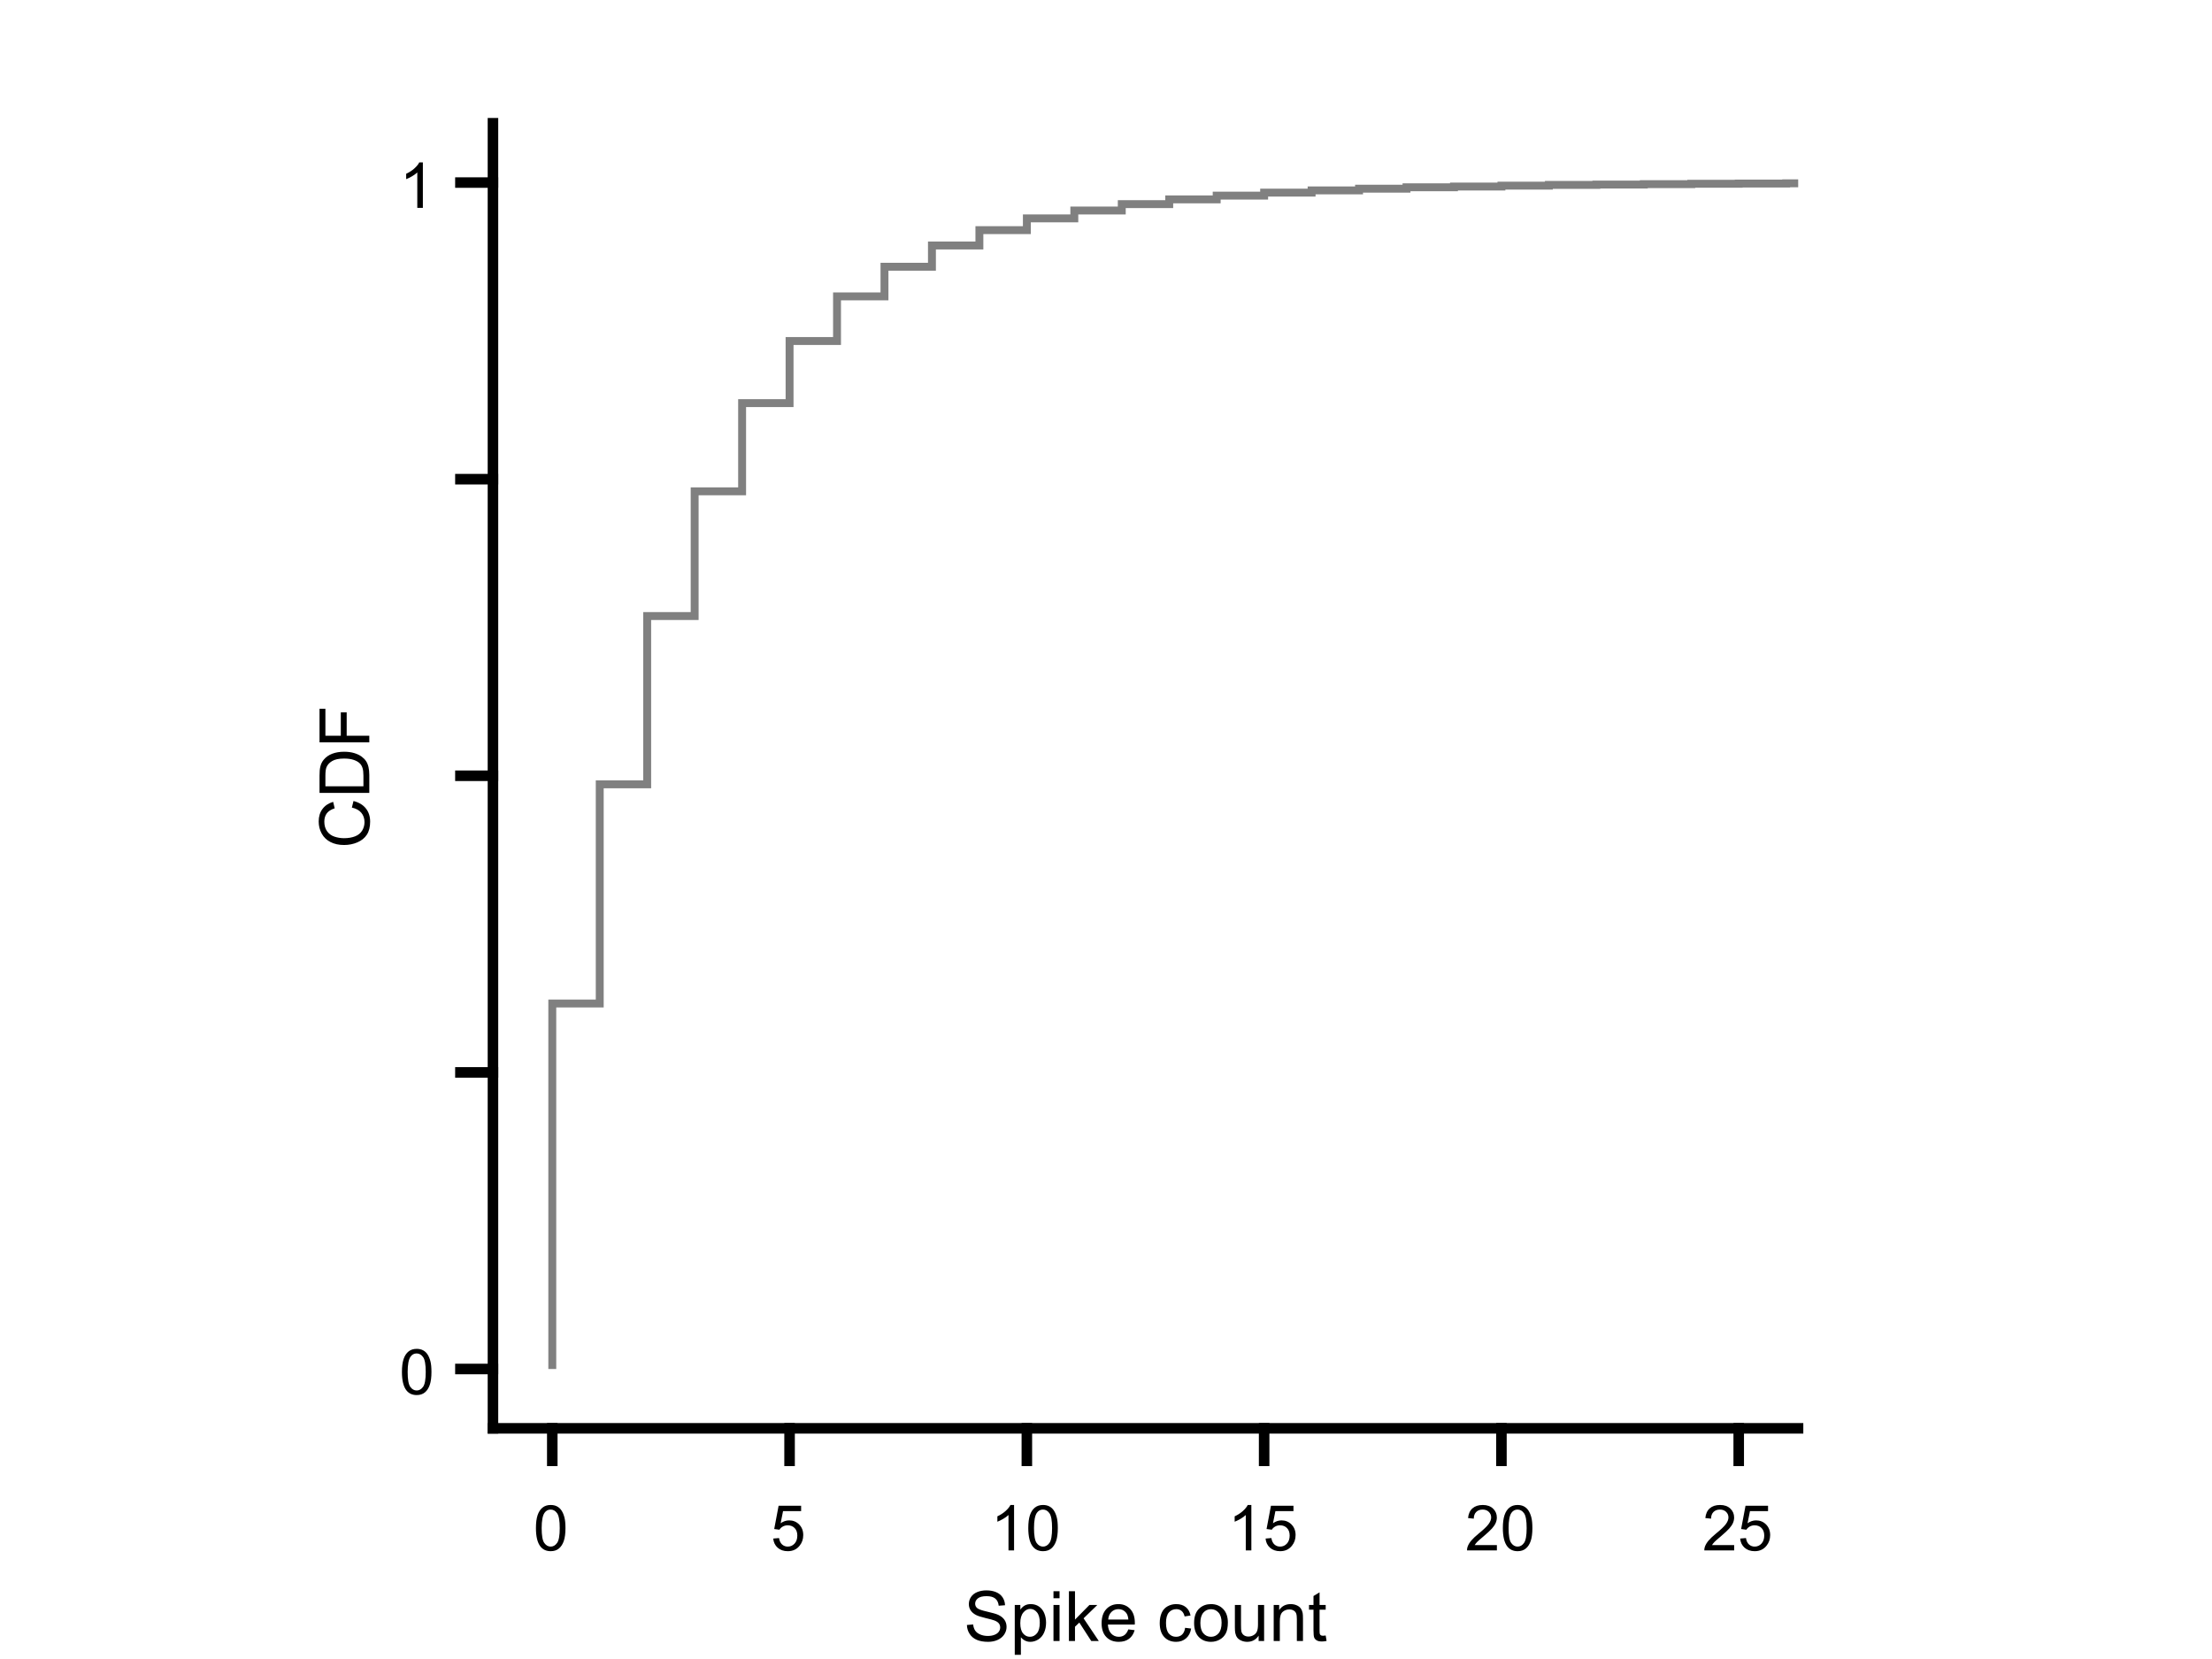
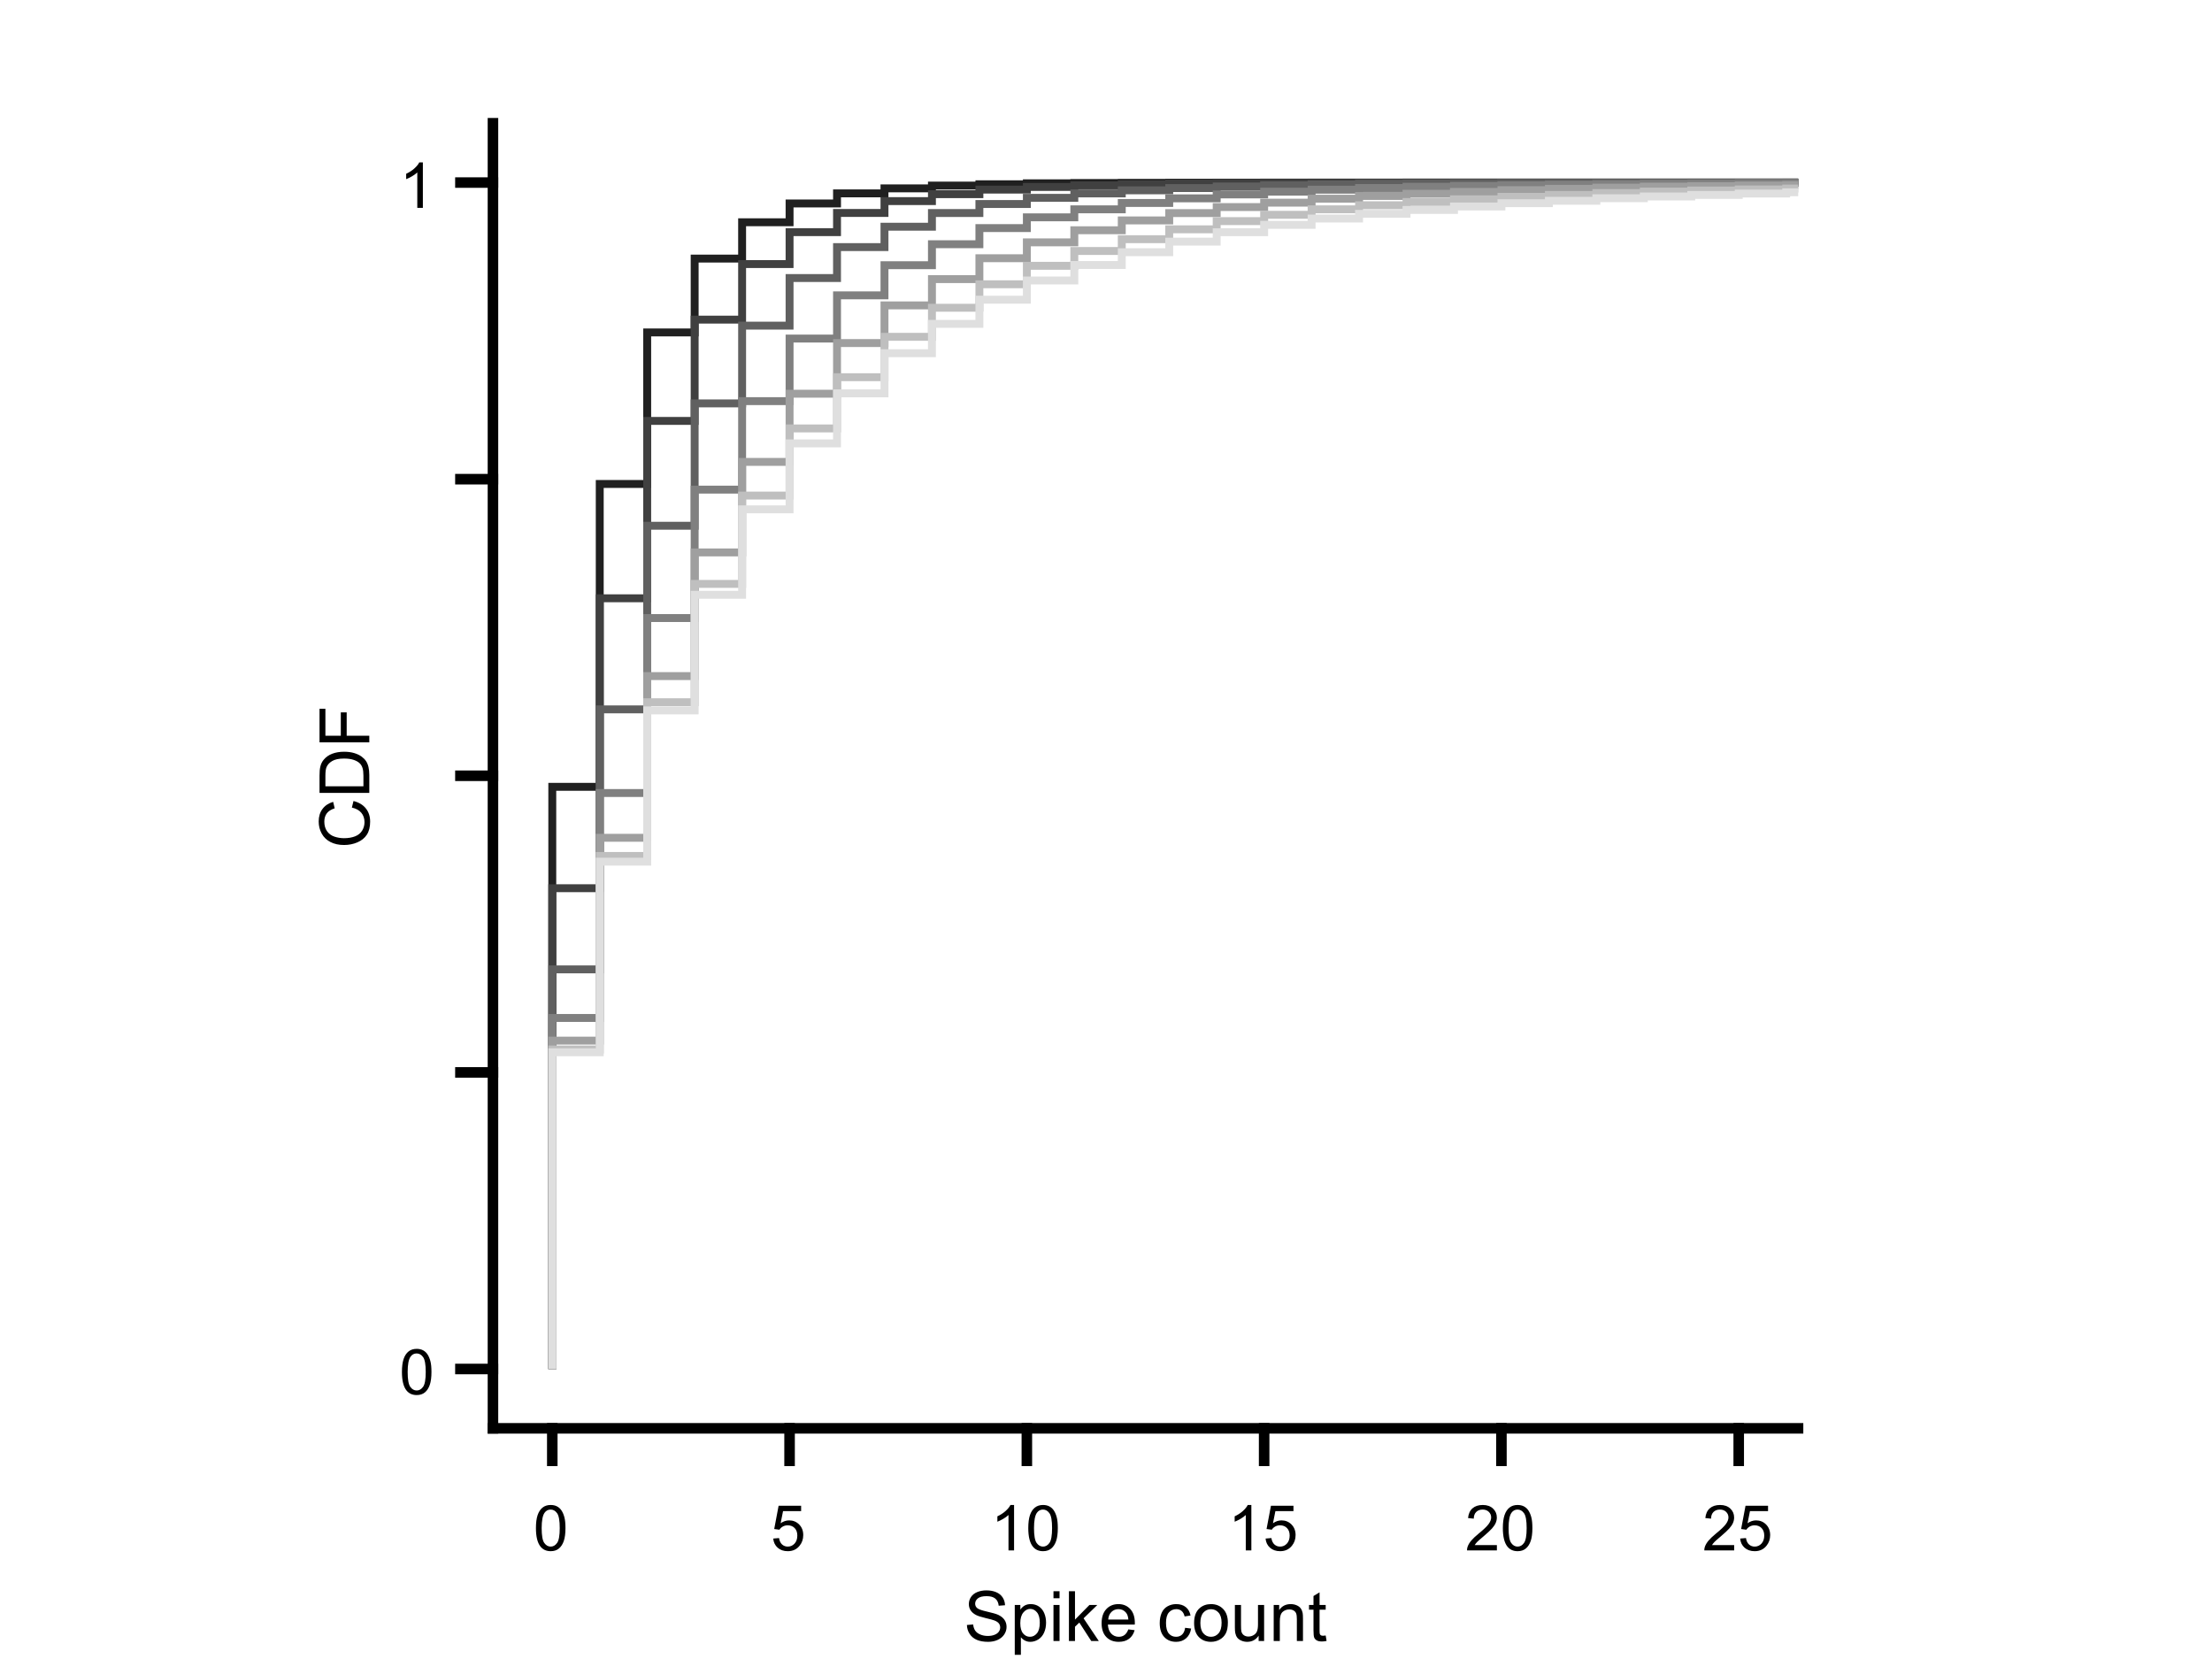
<svg xmlns="http://www.w3.org/2000/svg" style="fill-opacity:1; color-rendering:auto; color-interpolation:auto; text-rendering:auto; stroke:black; stroke-linecap:square; stroke-miterlimit:10; shape-rendering:auto; stroke-opacity:1; fill:black; stroke-dasharray:none; font-weight:normal; stroke-width:1; font-family:'Dialog'; font-style:normal; stroke-linejoin:miter; font-size:12px; stroke-dashoffset:0; image-rendering:auto;" width="700" height="525">
  <defs id="genericDefs" />
  <g>
    <defs id="defs1">
      <clipPath clipPathUnits="userSpaceOnUse" id="clipPath1">
        <path d="M0 0 L700 0 L700 525 L0 525 L0 0 Z" />
      </clipPath>
    </defs>
    <g style="fill:white; stroke:white;">
      <rect x="0" y="0" width="700" style="clip-path:url(#clipPath1); stroke:none;" height="525" />
    </g>
    <g style="fill:white; text-rendering:optimizeSpeed; color-rendering:optimizeSpeed; image-rendering:optimizeSpeed; shape-rendering:crispEdges; stroke:white; color-interpolation:sRGB;">
      <rect x="0" width="700" height="525" y="0" style="stroke:none;" />
    </g>
-     <g style="stroke-linecap:butt; fill:gray; text-rendering:geometricPrecision; color-rendering:optimizeQuality; image-rendering:optimizeQuality; stroke:gray; color-interpolation:linearRGB; stroke-width:2.5;">
-       <path d="M174.773 433.227 L174.773 433.227 L174.773 317.564 L189.791 317.564 L189.791 248.206 L204.809 248.206 L204.809 194.951 L219.827 194.951 L219.827 155.481 L234.845 155.481 L234.845 127.57 L249.864 127.57 L249.864 107.915 L264.882 107.915 L264.882 93.792 L279.9 93.792 L279.9 84.413 L294.918 84.413 L294.918 77.689 L309.936 77.689 L309.936 72.826 L324.955 72.826 L324.955 69.109 L339.973 69.109 L339.973 66.618 L354.991 66.618 L354.991 64.598 L370.009 64.598 L370.009 63.094 L385.027 63.094 L385.027 61.906 L400.045 61.906 L400.045 60.958 L415.064 60.958 L415.064 60.25 L430.082 60.25 L430.082 59.709 L445.1 59.709 L445.1 59.266 L460.118 59.266 L460.118 59.033 L475.136 59.033 L475.136 58.75 L490.154 58.75 L490.154 58.514 L505.173 58.514 L505.173 58.405 L520.191 58.405 L520.191 58.274 L535.209 58.274 L535.209 58.154 L550.227 58.154 L550.227 58.085 L565.245 58.085 L565.245 58.009 L569.049 58.009" style="fill:none; fill-rule:evenodd;" />
+     <g style="stroke-linecap:butt; fill:rgb(32,32,32); text-rendering:geometricPrecision; color-rendering:optimizeQuality; image-rendering:optimizeQuality; stroke:rgb(32,32,32); color-interpolation:linearRGB; stroke-width:2.5;">
+       <path d="M174.773 433.227 L174.773 433.227 L174.773 248.994 L189.791 248.994 L189.791 153.156 L204.809 153.156 L204.809 105.201 L219.827 105.201 L219.827 81.83 L234.845 81.83 L234.845 70.334 L249.864 70.334 L249.864 64.387 L264.882 64.387 L264.882 61.191 L279.9 61.191 L279.9 59.607 L294.918 59.607 L294.918 58.728 L309.936 58.728 L309.936 58.31 L324.955 58.31 L324.955 58.005 L339.973 58.005 L339.973 57.914 L354.991 57.914 L354.991 57.86 L370.009 57.86 L370.009 57.82 L385.027 57.82 L385.027 57.798 L400.045 57.798 L400.045 57.78 L415.064 57.78 L415.064 57.773 L430.082 57.773 L430.082 57.773 L445.1 57.773 L445.1 57.773 L460.118 57.773 L460.118 57.773 L475.136 57.773 L475.136 57.773 L490.154 57.773 L490.154 57.773 L505.173 57.773 L505.173 57.773 L520.191 57.773 L520.191 57.773 L535.209 57.773 L535.209 57.773 L550.227 57.773 L550.227 57.773 L565.245 57.773 L565.245 57.773 L569.049 57.773" style="fill:none; fill-rule:evenodd;" />
+       <path d="M174.773 433.227 L174.773 433.227 L174.773 281.08 L189.791 281.08 L189.791 189.328 L204.809 189.328 L204.809 133.2 L219.827 133.2 L219.827 101.147 L234.845 101.147 L234.845 83.563 L249.864 83.563 L249.864 73.461 L264.882 73.461 L264.882 67.391 L279.9 67.391 L279.9 63.639 L294.918 63.639 L294.918 61.445 L309.936 61.445 L309.936 59.999 L324.955 59.999 L324.955 59.16 L339.973 59.16 L339.973 58.659 L354.991 58.659 L354.991 58.303 L370.009 58.303 L370.009 58.067 L385.027 58.067 L385.027 57.929 L400.045 57.929 L400.045 57.889 L415.064 57.889 L415.064 57.849 L430.082 57.849 L430.082 57.816 L445.1 57.816 L445.1 57.787 L460.118 57.787 L460.118 57.78 L475.136 57.78 L475.136 57.78 L490.154 57.78 L490.154 57.773 L505.173 57.773 L505.173 57.773 L520.191 57.773 L520.191 57.773 L535.209 57.773 L535.209 57.773 L550.227 57.773 L550.227 57.773 L565.245 57.773 L565.245 57.773 L569.049 57.773" style="fill:none; fill-rule:evenodd; stroke:rgb(64,64,64);" />
+       <path d="M174.773 433.227 L174.773 433.227 L174.773 306.764 L189.791 306.764 L189.791 224.483 L204.809 224.483 L204.809 166.375 L219.827 166.375 L219.827 127.657 L234.845 127.657 L234.845 103.051 L249.864 103.051 L249.864 87.984 L264.882 87.984 L264.882 78.194 L279.9 78.194 L279.9 71.747 L294.918 71.747 L294.918 67.413 L309.936 67.413 L309.936 64.562 L324.955 64.562 L324.955 62.604 L339.973 62.604 L339.973 61.209 L354.991 61.209 L354.991 60.228 L370.009 60.228 L370.009 59.516 L385.027 59.516 L385.027 59.011 L400.045 59.011 L400.045 58.619 L415.064 58.619 L415.064 58.354 L430.082 58.354 L430.082 58.151 L445.1 58.151 L445.1 58.034 L460.118 58.034 L460.118 57.944 L475.136 57.944 L475.136 57.889 L490.154 57.889 L490.154 57.845 L505.173 57.845 L505.173 57.816 L520.191 57.816 L520.191 57.802 L535.209 57.802 L535.209 57.791 L550.227 57.791 L550.227 57.787 L565.245 57.787 L565.245 57.776 L569.049 57.776" style="fill:none; fill-rule:evenodd; stroke:rgb(96,96,96);" />
+       <path d="M174.773 433.227 L174.773 433.227 L174.773 322.14 L189.791 322.14 L189.791 250.952 L204.809 250.952 L204.809 195.583 L219.827 195.583 L219.827 154.944 L234.845 154.944 L234.845 126.938 L249.864 126.938 L249.864 107.141 L264.882 107.141 L264.882 93.465 L279.9 93.465 L279.9 83.926 L294.918 83.926 L294.918 77.286 L309.936 77.286 L309.936 72.179 L324.955 72.179 L324.955 68.775 L339.973 68.775 L339.973 66.243 L354.991 66.243 L354.991 64.231 L370.009 64.231 L370.009 62.764 L385.027 62.764 L385.027 61.525 L400.045 61.525 L400.045 60.657 L415.064 60.657 L415.064 60.032 L430.082 60.032 L430.082 59.498 L445.1 59.498 L445.1 59.099 L460.118 59.099 L460.118 58.812 L475.136 58.812 L475.136 58.594 L490.154 58.594 L490.154 58.434 L505.173 58.434 L505.173 58.263 L520.191 58.263 L520.191 58.132 L535.209 58.132 L535.209 58.049 L550.227 58.049 L550.227 57.947 L565.245 57.947 L565.245 57.904 L569.049 57.904" style="fill:none; fill-rule:evenodd; stroke:gray;" />
+       <path d="M174.773 433.227 L174.773 433.227 L174.773 329.311 L189.791 329.311 L189.791 265.122 L204.809 265.122 L204.809 213.952 L219.827 213.952 L219.827 174.817 L234.845 174.817 L234.845 146.171 L249.864 146.171 L249.864 124.591 L264.882 124.591 L264.882 108.561 L279.9 108.561 L279.9 96.643 L294.918 96.643 L294.918 88.325 L309.936 88.325 L309.936 81.718 L324.955 81.718 L324.955 76.694 L339.973 76.694 L339.973 72.862 L354.991 72.862 L354.991 69.752 L370.009 69.752 L370.009 67.435 L385.027 67.435 L385.027 65.528 L400.045 65.528 L400.045 64.133 L415.064 64.133 L415.064 62.876 L430.082 62.876 L430.082 62.012 L445.1 62.012 L445.1 61.311 L460.118 61.311 L460.118 60.744 L475.136 60.744 L475.136 60.177 L490.154 60.177 L490.154 59.745 L505.173 59.745 L505.173 59.371 L520.191 59.371 L520.191 59.066 L535.209 59.066 L535.209 58.895 L550.227 58.895 L550.227 58.699 L565.245 58.699 L565.245 58.546 L569.049 58.546" style="fill:none; fill-rule:evenodd; stroke:rgb(159,159,159);" />
+       <path d="M174.773 433.227 L174.773 433.227 L174.773 332.115 L189.791 332.115 L189.791 270.873 L204.809 270.873 L204.809 222.223 L219.827 222.223 L219.827 184.78 L234.845 184.78 L234.845 156.822 L249.864 156.822 L249.864 135.576 L264.882 135.576 L264.882 119.368 L279.9 119.368 L279.9 106.589 L294.918 106.589 L294.918 97.392 L309.936 97.392 L309.936 89.96 L324.955 89.96 L324.955 84.115 L339.973 84.115 L339.973 79.426 L354.991 79.426 L354.991 75.692 L370.009 75.692 L370.009 72.568 L385.027 72.568 L385.027 69.974 L400.045 69.974 L400.045 67.973 L415.064 67.973 L415.064 66.24 L430.082 66.24 L430.082 64.95 L445.1 64.95 L445.1 63.919 L460.118 63.919 L460.118 63.058 L475.136 63.058 L475.136 62.288 L490.154 62.288 L490.154 61.692 L505.173 61.692 L505.173 61.1 L520.191 61.1 L520.191 60.631 L535.209 60.631 L535.209 60.283 L550.227 60.283 L550.227 59.952 L565.245 59.952 L565.245 59.665 L569.049 59.665" style="fill:none; fill-rule:evenodd; stroke:rgb(191,191,191);" />
+       <path d="M174.773 433.227 L174.773 433.227 L174.773 332.998 L189.791 332.998 L189.791 272.681 L204.809 272.681 L204.809 224.81 L219.827 224.81 L219.827 188.224 L234.845 188.224 L234.845 161.184 L249.864 161.184 L249.864 140.305 L264.882 140.305 L264.882 124.475 L279.9 124.475 L279.9 111.772 L294.918 111.772 L294.918 102.484 L309.936 102.484 L309.936 94.838 L324.955 94.838 L324.955 88.761 L339.973 88.761 L339.973 83.857 L354.991 83.857 L354.991 79.811 L370.009 79.811 L370.009 76.469 L385.027 76.469 L385.027 73.476 L400.045 73.476 L400.045 71.155 L415.064 71.155 L415.064 69.153 L430.082 69.153 L430.082 67.667 L445.1 67.667 L445.1 66.44 L460.118 66.44 L460.118 65.343 L475.136 65.343 L475.136 64.297 L490.154 64.297 L490.154 63.537 L505.173 63.537 L505.173 62.727 L520.191 62.727 L520.191 62.175 L535.209 62.175 L535.209 61.692 L550.227 61.692 L550.227 61.245 L565.245 61.245 L565.245 60.842 L569.049 60.842" style="fill:none; fill-rule:evenodd; stroke:rgb(223,223,223);" />
    </g>
    <g style="text-rendering:geometricPrecision; stroke-width:3.333; color-interpolation:linearRGB; color-rendering:optimizeQuality; image-rendering:optimizeQuality; stroke-linejoin:round;">
      <line y2="452" style="fill:none;" x1="156" x2="569" y1="452" />
      <line y2="462.3" style="fill:none;" x1="174.773" x2="174.773" y1="452" />
      <line y2="462.3" style="fill:none;" x1="249.864" x2="249.864" y1="452" />
      <line y2="462.3" style="fill:none;" x1="324.955" x2="324.955" y1="452" />
      <line y2="462.3" style="fill:none;" x1="400.045" x2="400.045" y1="452" />
      <line y2="462.3" style="fill:none;" x1="475.136" x2="475.136" y1="452" />
      <line y2="462.3" style="fill:none;" x1="550.227" x2="550.227" y1="452" />
    </g>
    <g transform="translate(174.7727,469.6333)" style="font-size:20px; text-rendering:geometricPrecision; color-rendering:optimizeQuality; image-rendering:optimizeQuality; font-family:'SansSerif'; color-interpolation:linearRGB;">
      <path style="stroke:none;" d="M-5.172 13.938 Q-5.172 11.406 -4.648 9.852 Q-4.125 8.297 -3.094 7.461 Q-2.062 6.625 -0.5 6.625 Q0.656 6.625 1.523 7.086 Q2.391 7.547 2.953 8.422 Q3.516 9.297 3.844 10.555 Q4.172 11.812 4.172 13.938 Q4.172 16.453 3.648 18 Q3.125 19.547 2.102 20.398 Q1.078 21.25 -0.5 21.25 Q-2.578 21.25 -3.75 19.766 Q-5.172 17.969 -5.172 13.938 ZM-3.359 13.938 Q-3.359 17.469 -2.539 18.633 Q-1.719 19.797 -0.5 19.797 Q0.703 19.797 1.531 18.625 Q2.359 17.453 2.359 13.938 Q2.359 10.406 1.531 9.242 Q0.703 8.078 -0.516 8.078 Q-1.734 8.078 -2.453 9.109 Q-3.359 10.406 -3.359 13.938 Z" />
    </g>
    <g transform="translate(249.8636,469.6333)" style="font-size:20px; text-rendering:geometricPrecision; color-rendering:optimizeQuality; image-rendering:optimizeQuality; font-family:'SansSerif'; color-interpolation:linearRGB;">
      <path style="stroke:none;" d="M-5.172 17.25 L-3.328 17.094 Q-3.125 18.438 -2.375 19.117 Q-1.625 19.797 -0.562 19.797 Q0.703 19.797 1.578 18.844 Q2.453 17.891 2.453 16.297 Q2.453 14.797 1.609 13.93 Q0.766 13.062 -0.594 13.062 Q-1.453 13.062 -2.133 13.445 Q-2.812 13.828 -3.203 14.453 L-4.859 14.234 L-3.469 6.875 L3.656 6.875 L3.656 8.562 L-2.062 8.562 L-2.828 12.406 Q-1.547 11.5 -0.125 11.5 Q1.75 11.5 3.039 12.805 Q4.328 14.109 4.328 16.141 Q4.328 18.094 3.188 19.5 Q1.812 21.25 -0.562 21.25 Q-2.516 21.25 -3.758 20.156 Q-5 19.062 -5.172 17.25 Z" />
    </g>
    <g transform="translate(324.9546,469.6333)" style="font-size:20px; text-rendering:geometricPrecision; color-rendering:optimizeQuality; image-rendering:optimizeQuality; font-family:'SansSerif'; color-interpolation:linearRGB;">
      <path style="stroke:none;" d="M-4.047 21 L-5.812 21 L-5.812 9.797 Q-6.438 10.406 -7.469 11.008 Q-8.5 11.609 -9.328 11.922 L-9.328 10.219 Q-7.844 9.531 -6.742 8.539 Q-5.641 7.547 -5.188 6.625 L-4.047 6.625 L-4.047 21 ZM0.451 13.938 Q0.451 11.406 0.975 9.852 Q1.498 8.297 2.529 7.461 Q3.561 6.625 5.123 6.625 Q6.279 6.625 7.146 7.086 Q8.014 7.547 8.576 8.422 Q9.139 9.297 9.467 10.555 Q9.795 11.812 9.795 13.938 Q9.795 16.453 9.271 18 Q8.748 19.547 7.725 20.398 Q6.701 21.25 5.123 21.25 Q3.045 21.25 1.873 19.766 Q0.451 17.969 0.451 13.938 ZM2.264 13.938 Q2.264 17.469 3.084 18.633 Q3.904 19.797 5.123 19.797 Q6.326 19.797 7.154 18.625 Q7.982 17.453 7.982 13.938 Q7.982 10.406 7.154 9.242 Q6.326 8.078 5.107 8.078 Q3.889 8.078 3.17 9.109 Q2.264 10.406 2.264 13.938 Z" />
    </g>
    <g transform="translate(400.0454,469.6333)" style="font-size:20px; text-rendering:geometricPrecision; color-rendering:optimizeQuality; image-rendering:optimizeQuality; font-family:'SansSerif'; color-interpolation:linearRGB;">
      <path style="stroke:none;" d="M-4.047 21 L-5.812 21 L-5.812 9.797 Q-6.438 10.406 -7.469 11.008 Q-8.5 11.609 -9.328 11.922 L-9.328 10.219 Q-7.844 9.531 -6.742 8.539 Q-5.641 7.547 -5.188 6.625 L-4.047 6.625 L-4.047 21 ZM0.451 17.25 L2.295 17.094 Q2.498 18.438 3.248 19.117 Q3.998 19.797 5.061 19.797 Q6.326 19.797 7.201 18.844 Q8.076 17.891 8.076 16.297 Q8.076 14.797 7.232 13.93 Q6.389 13.062 5.029 13.062 Q4.17 13.062 3.49 13.445 Q2.811 13.828 2.42 14.453 L0.764 14.234 L2.154 6.875 L9.279 6.875 L9.279 8.562 L3.561 8.562 L2.795 12.406 Q4.076 11.5 5.498 11.5 Q7.373 11.5 8.662 12.805 Q9.951 14.109 9.951 16.141 Q9.951 18.094 8.81 19.5 Q7.436 21.25 5.061 21.25 Q3.107 21.25 1.865 20.156 Q0.623 19.062 0.451 17.25 Z" />
    </g>
    <g transform="translate(475.1364,469.6333)" style="font-size:20px; text-rendering:geometricPrecision; color-rendering:optimizeQuality; image-rendering:optimizeQuality; font-family:'SansSerif'; color-interpolation:linearRGB;">
      <path style="stroke:none;" d="M-1.438 19.312 L-1.438 21 L-10.891 21 Q-10.906 20.359 -10.688 19.781 Q-10.328 18.812 -9.531 17.875 Q-8.734 16.938 -7.234 15.703 Q-4.891 13.797 -4.07 12.68 Q-3.25 11.562 -3.25 10.562 Q-3.25 9.516 -4 8.797 Q-4.75 8.078 -5.953 8.078 Q-7.219 8.078 -7.984 8.844 Q-8.75 9.609 -8.75 10.953 L-10.562 10.766 Q-10.375 8.75 -9.164 7.688 Q-7.953 6.625 -5.906 6.625 Q-3.859 6.625 -2.656 7.766 Q-1.453 8.906 -1.453 10.594 Q-1.453 11.453 -1.805 12.289 Q-2.156 13.125 -2.969 14.039 Q-3.781 14.953 -5.672 16.562 Q-7.266 17.891 -7.711 18.359 Q-8.156 18.828 -8.453 19.312 L-1.438 19.312 ZM0.451 13.938 Q0.451 11.406 0.975 9.852 Q1.498 8.297 2.529 7.461 Q3.561 6.625 5.123 6.625 Q6.279 6.625 7.146 7.086 Q8.014 7.547 8.576 8.422 Q9.139 9.297 9.467 10.555 Q9.795 11.812 9.795 13.938 Q9.795 16.453 9.271 18 Q8.748 19.547 7.725 20.398 Q6.701 21.25 5.123 21.25 Q3.045 21.25 1.873 19.766 Q0.451 17.969 0.451 13.938 ZM2.264 13.938 Q2.264 17.469 3.084 18.633 Q3.904 19.797 5.123 19.797 Q6.326 19.797 7.154 18.625 Q7.982 17.453 7.982 13.938 Q7.982 10.406 7.154 9.242 Q6.326 8.078 5.107 8.078 Q3.889 8.078 3.17 9.109 Q2.264 10.406 2.264 13.938 Z" />
    </g>
    <g transform="translate(550.2273,469.6333)" style="font-size:20px; text-rendering:geometricPrecision; color-rendering:optimizeQuality; image-rendering:optimizeQuality; font-family:'SansSerif'; color-interpolation:linearRGB;">
      <path style="stroke:none;" d="M-1.438 19.312 L-1.438 21 L-10.891 21 Q-10.906 20.359 -10.688 19.781 Q-10.328 18.812 -9.531 17.875 Q-8.734 16.938 -7.234 15.703 Q-4.891 13.797 -4.07 12.68 Q-3.25 11.562 -3.25 10.562 Q-3.25 9.516 -4 8.797 Q-4.75 8.078 -5.953 8.078 Q-7.219 8.078 -7.984 8.844 Q-8.75 9.609 -8.75 10.953 L-10.562 10.766 Q-10.375 8.75 -9.164 7.688 Q-7.953 6.625 -5.906 6.625 Q-3.859 6.625 -2.656 7.766 Q-1.453 8.906 -1.453 10.594 Q-1.453 11.453 -1.805 12.289 Q-2.156 13.125 -2.969 14.039 Q-3.781 14.953 -5.672 16.562 Q-7.266 17.891 -7.711 18.359 Q-8.156 18.828 -8.453 19.312 L-1.438 19.312 ZM0.451 17.25 L2.295 17.094 Q2.498 18.438 3.248 19.117 Q3.998 19.797 5.061 19.797 Q6.326 19.797 7.201 18.844 Q8.076 17.891 8.076 16.297 Q8.076 14.797 7.232 13.93 Q6.389 13.062 5.029 13.062 Q4.17 13.062 3.49 13.445 Q2.811 13.828 2.42 14.453 L0.764 14.234 L2.154 6.875 L9.279 6.875 L9.279 8.562 L3.561 8.562 L2.795 12.406 Q4.076 11.5 5.498 11.5 Q7.373 11.5 8.662 12.805 Q9.951 14.109 9.951 16.141 Q9.951 18.094 8.81 19.5 Q7.436 21.25 5.061 21.25 Q3.107 21.25 1.865 20.156 Q0.623 19.062 0.451 17.25 Z" />
    </g>
    <g transform="translate(362.5002,496.3)" style="font-size:22px; text-rendering:geometricPrecision; color-rendering:optimizeQuality; image-rendering:optimizeQuality; font-family:'SansSerif'; color-interpolation:linearRGB;">
      <path style="stroke:none;" d="M-56.516 17.938 L-54.547 17.766 Q-54.406 18.953 -53.898 19.711 Q-53.391 20.469 -52.312 20.938 Q-51.234 21.406 -49.891 21.406 Q-48.703 21.406 -47.789 21.047 Q-46.875 20.688 -46.43 20.07 Q-45.984 19.453 -45.984 18.719 Q-45.984 17.984 -46.414 17.43 Q-46.844 16.875 -47.828 16.5 Q-48.469 16.25 -50.641 15.734 Q-52.812 15.219 -53.672 14.75 Q-54.797 14.156 -55.352 13.281 Q-55.906 12.406 -55.906 11.328 Q-55.906 10.125 -55.234 9.094 Q-54.562 8.062 -53.258 7.523 Q-51.953 6.984 -50.359 6.984 Q-48.609 6.984 -47.273 7.547 Q-45.938 8.109 -45.219 9.203 Q-44.5 10.297 -44.453 11.688 L-46.453 11.844 Q-46.609 10.344 -47.539 9.578 Q-48.469 8.812 -50.281 8.812 Q-52.172 8.812 -53.039 9.508 Q-53.906 10.203 -53.906 11.188 Q-53.906 12.031 -53.281 12.578 Q-52.688 13.125 -50.148 13.703 Q-47.609 14.281 -46.656 14.703 Q-45.281 15.344 -44.625 16.312 Q-43.969 17.281 -43.969 18.547 Q-43.969 19.812 -44.695 20.922 Q-45.422 22.031 -46.766 22.648 Q-48.109 23.266 -49.797 23.266 Q-51.938 23.266 -53.383 22.641 Q-54.828 22.016 -55.648 20.766 Q-56.469 19.516 -56.516 17.938 ZM-41.373 27.375 L-41.373 11.594 L-39.607 11.594 L-39.607 13.078 Q-38.998 12.203 -38.209 11.766 Q-37.42 11.328 -36.31 11.328 Q-34.842 11.328 -33.725 12.086 Q-32.607 12.844 -32.037 14.211 Q-31.467 15.578 -31.467 17.203 Q-31.467 18.953 -32.1 20.359 Q-32.732 21.766 -33.928 22.516 Q-35.123 23.266 -36.451 23.266 Q-37.404 23.266 -38.178 22.852 Q-38.951 22.438 -39.435 21.812 L-39.435 27.375 L-41.373 27.375 ZM-39.623 17.359 Q-39.623 19.562 -38.732 20.617 Q-37.842 21.672 -36.576 21.672 Q-35.279 21.672 -34.365 20.578 Q-33.451 19.484 -33.451 17.203 Q-33.451 15.016 -34.35 13.93 Q-35.248 12.844 -36.482 12.844 Q-37.717 12.844 -38.67 14 Q-39.623 15.156 -39.623 17.359 ZM-29.122 9.469 L-29.122 7.25 L-27.2 7.25 L-27.2 9.469 L-29.122 9.469 ZM-29.122 23 L-29.122 11.594 L-27.2 11.594 L-27.2 23 L-29.122 23 ZM-24.234 23 L-24.234 7.25 L-22.312 7.25 L-22.312 16.234 L-17.734 11.594 L-15.234 11.594 L-19.594 15.828 L-14.781 23 L-17.172 23 L-20.938 17.172 L-22.312 18.484 L-22.312 23 L-24.234 23 ZM-5.438 19.328 L-3.438 19.578 Q-3.922 21.328 -5.195 22.297 Q-6.469 23.266 -8.469 23.266 Q-10.969 23.266 -12.43 21.719 Q-13.891 20.172 -13.891 17.391 Q-13.891 14.516 -12.414 12.922 Q-10.938 11.328 -8.562 11.328 Q-6.281 11.328 -4.828 12.891 Q-3.375 14.453 -3.375 17.281 Q-3.375 17.453 -3.391 17.797 L-11.906 17.797 Q-11.797 19.672 -10.836 20.672 Q-9.875 21.672 -8.453 21.672 Q-7.391 21.672 -6.641 21.109 Q-5.891 20.547 -5.438 19.328 ZM-11.797 16.203 L-5.422 16.203 Q-5.547 14.766 -6.156 14.047 Q-7.078 12.922 -8.547 12.922 Q-9.875 12.922 -10.781 13.812 Q-11.688 14.703 -11.797 16.203 ZM12.535 18.828 L14.441 19.062 Q14.129 21.031 12.848 22.148 Q11.566 23.266 9.691 23.266 Q7.348 23.266 5.926 21.734 Q4.504 20.203 4.504 17.344 Q4.504 15.484 5.113 14.102 Q5.723 12.719 6.981 12.023 Q8.238 11.328 9.707 11.328 Q11.566 11.328 12.746 12.273 Q13.926 13.219 14.254 14.938 L12.379 15.234 Q12.113 14.078 11.426 13.5 Q10.738 12.922 9.785 12.922 Q8.316 12.922 7.402 13.969 Q6.488 15.016 6.488 17.281 Q6.488 19.578 7.371 20.625 Q8.254 21.672 9.676 21.672 Q10.816 21.672 11.574 20.969 Q12.332 20.266 12.535 18.828 ZM15.379 17.297 Q15.379 14.125 17.145 12.594 Q18.613 11.328 20.723 11.328 Q23.082 11.328 24.574 12.875 Q26.066 14.422 26.066 17.141 Q26.066 19.344 25.402 20.602 Q24.738 21.859 23.48 22.562 Q22.223 23.266 20.723 23.266 Q18.332 23.266 16.855 21.727 Q15.379 20.188 15.379 17.297 ZM17.363 17.297 Q17.363 19.484 18.316 20.578 Q19.27 21.672 20.723 21.672 Q22.16 21.672 23.121 20.57 Q24.082 19.469 24.082 17.234 Q24.082 15.109 23.121 14.023 Q22.16 12.938 20.723 12.938 Q19.27 12.938 18.316 14.023 Q17.363 15.109 17.363 17.297 ZM35.802 23 L35.802 21.328 Q34.474 23.266 32.192 23.266 Q31.177 23.266 30.302 22.875 Q29.427 22.484 29.005 21.898 Q28.583 21.312 28.411 20.469 Q28.286 19.891 28.286 18.656 L28.286 11.594 L30.224 11.594 L30.224 17.922 Q30.224 19.438 30.333 19.953 Q30.52 20.719 31.114 21.156 Q31.708 21.594 32.567 21.594 Q33.442 21.594 34.208 21.148 Q34.974 20.703 35.286 19.938 Q35.599 19.172 35.599 17.703 L35.599 11.594 L37.536 11.594 L37.536 23 L35.802 23 ZM40.568 23 L40.568 11.594 L42.303 11.594 L42.303 13.219 Q43.568 11.328 45.943 11.328 Q46.975 11.328 47.834 11.703 Q48.693 12.078 49.123 12.68 Q49.553 13.281 49.725 14.109 Q49.834 14.641 49.834 15.984 L49.834 23 L47.897 23 L47.897 16.062 Q47.897 14.875 47.678 14.289 Q47.459 13.703 46.881 13.359 Q46.303 13.016 45.522 13.016 Q44.287 13.016 43.397 13.797 Q42.506 14.578 42.506 16.766 L42.506 23 L40.568 23 ZM57.023 21.266 L57.304 22.984 Q56.491 23.156 55.835 23.156 Q54.788 23.156 54.21 22.82 Q53.632 22.484 53.398 21.945 Q53.163 21.406 53.163 19.656 L53.163 13.094 L51.741 13.094 L51.741 11.594 L53.163 11.594 L53.163 8.766 L55.085 7.609 L55.085 11.594 L57.023 11.594 L57.023 13.094 L55.085 13.094 L55.085 19.766 Q55.085 20.594 55.187 20.828 Q55.288 21.062 55.515 21.203 Q55.741 21.344 56.179 21.344 Q56.491 21.344 57.023 21.266 Z" />
    </g>
    <g style="text-rendering:geometricPrecision; stroke-width:3.333; color-interpolation:linearRGB; color-rendering:optimizeQuality; image-rendering:optimizeQuality; stroke-linejoin:round;">
      <line y2="39" style="fill:none;" x1="156" x2="156" y1="452" />
      <line y2="433.227" style="fill:none;" x1="156" x2="145.7" y1="433.227" />
      <line y2="339.364" style="fill:none;" x1="156" x2="145.7" y1="339.364" />
      <line y2="245.5" style="fill:none;" x1="156" x2="145.7" y1="245.5" />
      <line y2="151.636" style="fill:none;" x1="156" x2="145.7" y1="151.636" />
      <line y2="57.773" style="fill:none;" x1="156" x2="145.7" y1="57.773" />
    </g>
    <g transform="translate(138.3667,433.2273)" style="font-size:20px; text-rendering:geometricPrecision; color-rendering:optimizeQuality; image-rendering:optimizeQuality; font-family:'SansSerif'; color-interpolation:linearRGB;">
      <path style="stroke:none;" d="M-11.172 0.938 Q-11.172 -1.594 -10.648 -3.148 Q-10.125 -4.703 -9.094 -5.539 Q-8.062 -6.375 -6.5 -6.375 Q-5.344 -6.375 -4.477 -5.914 Q-3.609 -5.453 -3.047 -4.578 Q-2.484 -3.703 -2.156 -2.445 Q-1.828 -1.188 -1.828 0.938 Q-1.828 3.453 -2.352 5 Q-2.875 6.547 -3.898 7.398 Q-4.922 8.25 -6.5 8.25 Q-8.578 8.25 -9.75 6.766 Q-11.172 4.969 -11.172 0.938 ZM-9.359 0.938 Q-9.359 4.469 -8.539 5.633 Q-7.719 6.797 -6.5 6.797 Q-5.297 6.797 -4.469 5.625 Q-3.641 4.453 -3.641 0.938 Q-3.641 -2.594 -4.469 -3.758 Q-5.297 -4.922 -6.516 -4.922 Q-7.734 -4.922 -8.453 -3.891 Q-9.359 -2.594 -9.359 0.938 Z" />
    </g>
    <g transform="translate(138.3667,57.7727)" style="font-size:20px; text-rendering:geometricPrecision; color-rendering:optimizeQuality; image-rendering:optimizeQuality; font-family:'SansSerif'; color-interpolation:linearRGB;">
      <path style="stroke:none;" d="M-4.547 8 L-6.312 8 L-6.312 -3.203 Q-6.938 -2.594 -7.969 -1.992 Q-9 -1.391 -9.828 -1.078 L-9.828 -2.781 Q-8.344 -3.469 -7.242 -4.461 Q-6.141 -5.453 -5.688 -6.375 L-4.547 -6.375 L-4.547 8 Z" />
    </g>
    <g transform="translate(121.8667,245.4998) rotate(-90)" style="font-size:22px; text-rendering:geometricPrecision; color-rendering:optimizeQuality; image-rendering:optimizeQuality; font-family:'SansSerif'; color-interpolation:linearRGB;">
      <path style="stroke:none;" d="M-10.062 -10.516 L-7.984 -10 Q-8.641 -7.422 -10.344 -6.078 Q-12.047 -4.734 -14.5 -4.734 Q-17.047 -4.734 -18.641 -5.773 Q-20.234 -6.812 -21.07 -8.773 Q-21.906 -10.734 -21.906 -13 Q-21.906 -15.453 -20.969 -17.281 Q-20.031 -19.109 -18.289 -20.062 Q-16.547 -21.016 -14.469 -21.016 Q-12.109 -21.016 -10.5 -19.812 Q-8.891 -18.609 -8.25 -16.438 L-10.297 -15.953 Q-10.844 -17.672 -11.891 -18.453 Q-12.938 -19.234 -14.516 -19.234 Q-16.328 -19.234 -17.547 -18.367 Q-18.766 -17.5 -19.258 -16.031 Q-19.75 -14.562 -19.75 -13 Q-19.75 -11 -19.164 -9.5 Q-18.578 -8 -17.344 -7.258 Q-16.109 -6.516 -14.672 -6.516 Q-12.922 -6.516 -11.711 -7.523 Q-10.5 -8.531 -10.062 -10.516 ZM-5.409 -5 L-5.409 -20.75 L0.013 -20.75 Q1.841 -20.75 2.81 -20.516 Q4.169 -20.219 5.122 -19.391 Q6.372 -18.344 6.989 -16.703 Q7.606 -15.062 7.606 -12.953 Q7.606 -11.172 7.185 -9.781 Q6.763 -8.391 6.106 -7.484 Q5.45 -6.578 4.677 -6.055 Q3.903 -5.531 2.802 -5.266 Q1.7 -5 0.263 -5 L-5.409 -5 ZM-3.331 -6.859 L0.028 -6.859 Q1.591 -6.859 2.474 -7.148 Q3.356 -7.438 3.888 -7.969 Q4.622 -8.703 5.036 -9.953 Q5.45 -11.203 5.45 -13 Q5.45 -15.469 4.646 -16.789 Q3.841 -18.109 2.669 -18.562 Q1.841 -18.891 -0.019 -18.891 L-3.331 -18.891 L-3.331 -6.859 ZM10.588 -5 L10.588 -20.75 L21.197 -20.75 L21.197 -18.891 L12.666 -18.891 L12.666 -14.016 L20.057 -14.016 L20.057 -12.156 L12.666 -12.156 L12.666 -5 L10.588 -5 Z" />
    </g>
  </g>
</svg>
